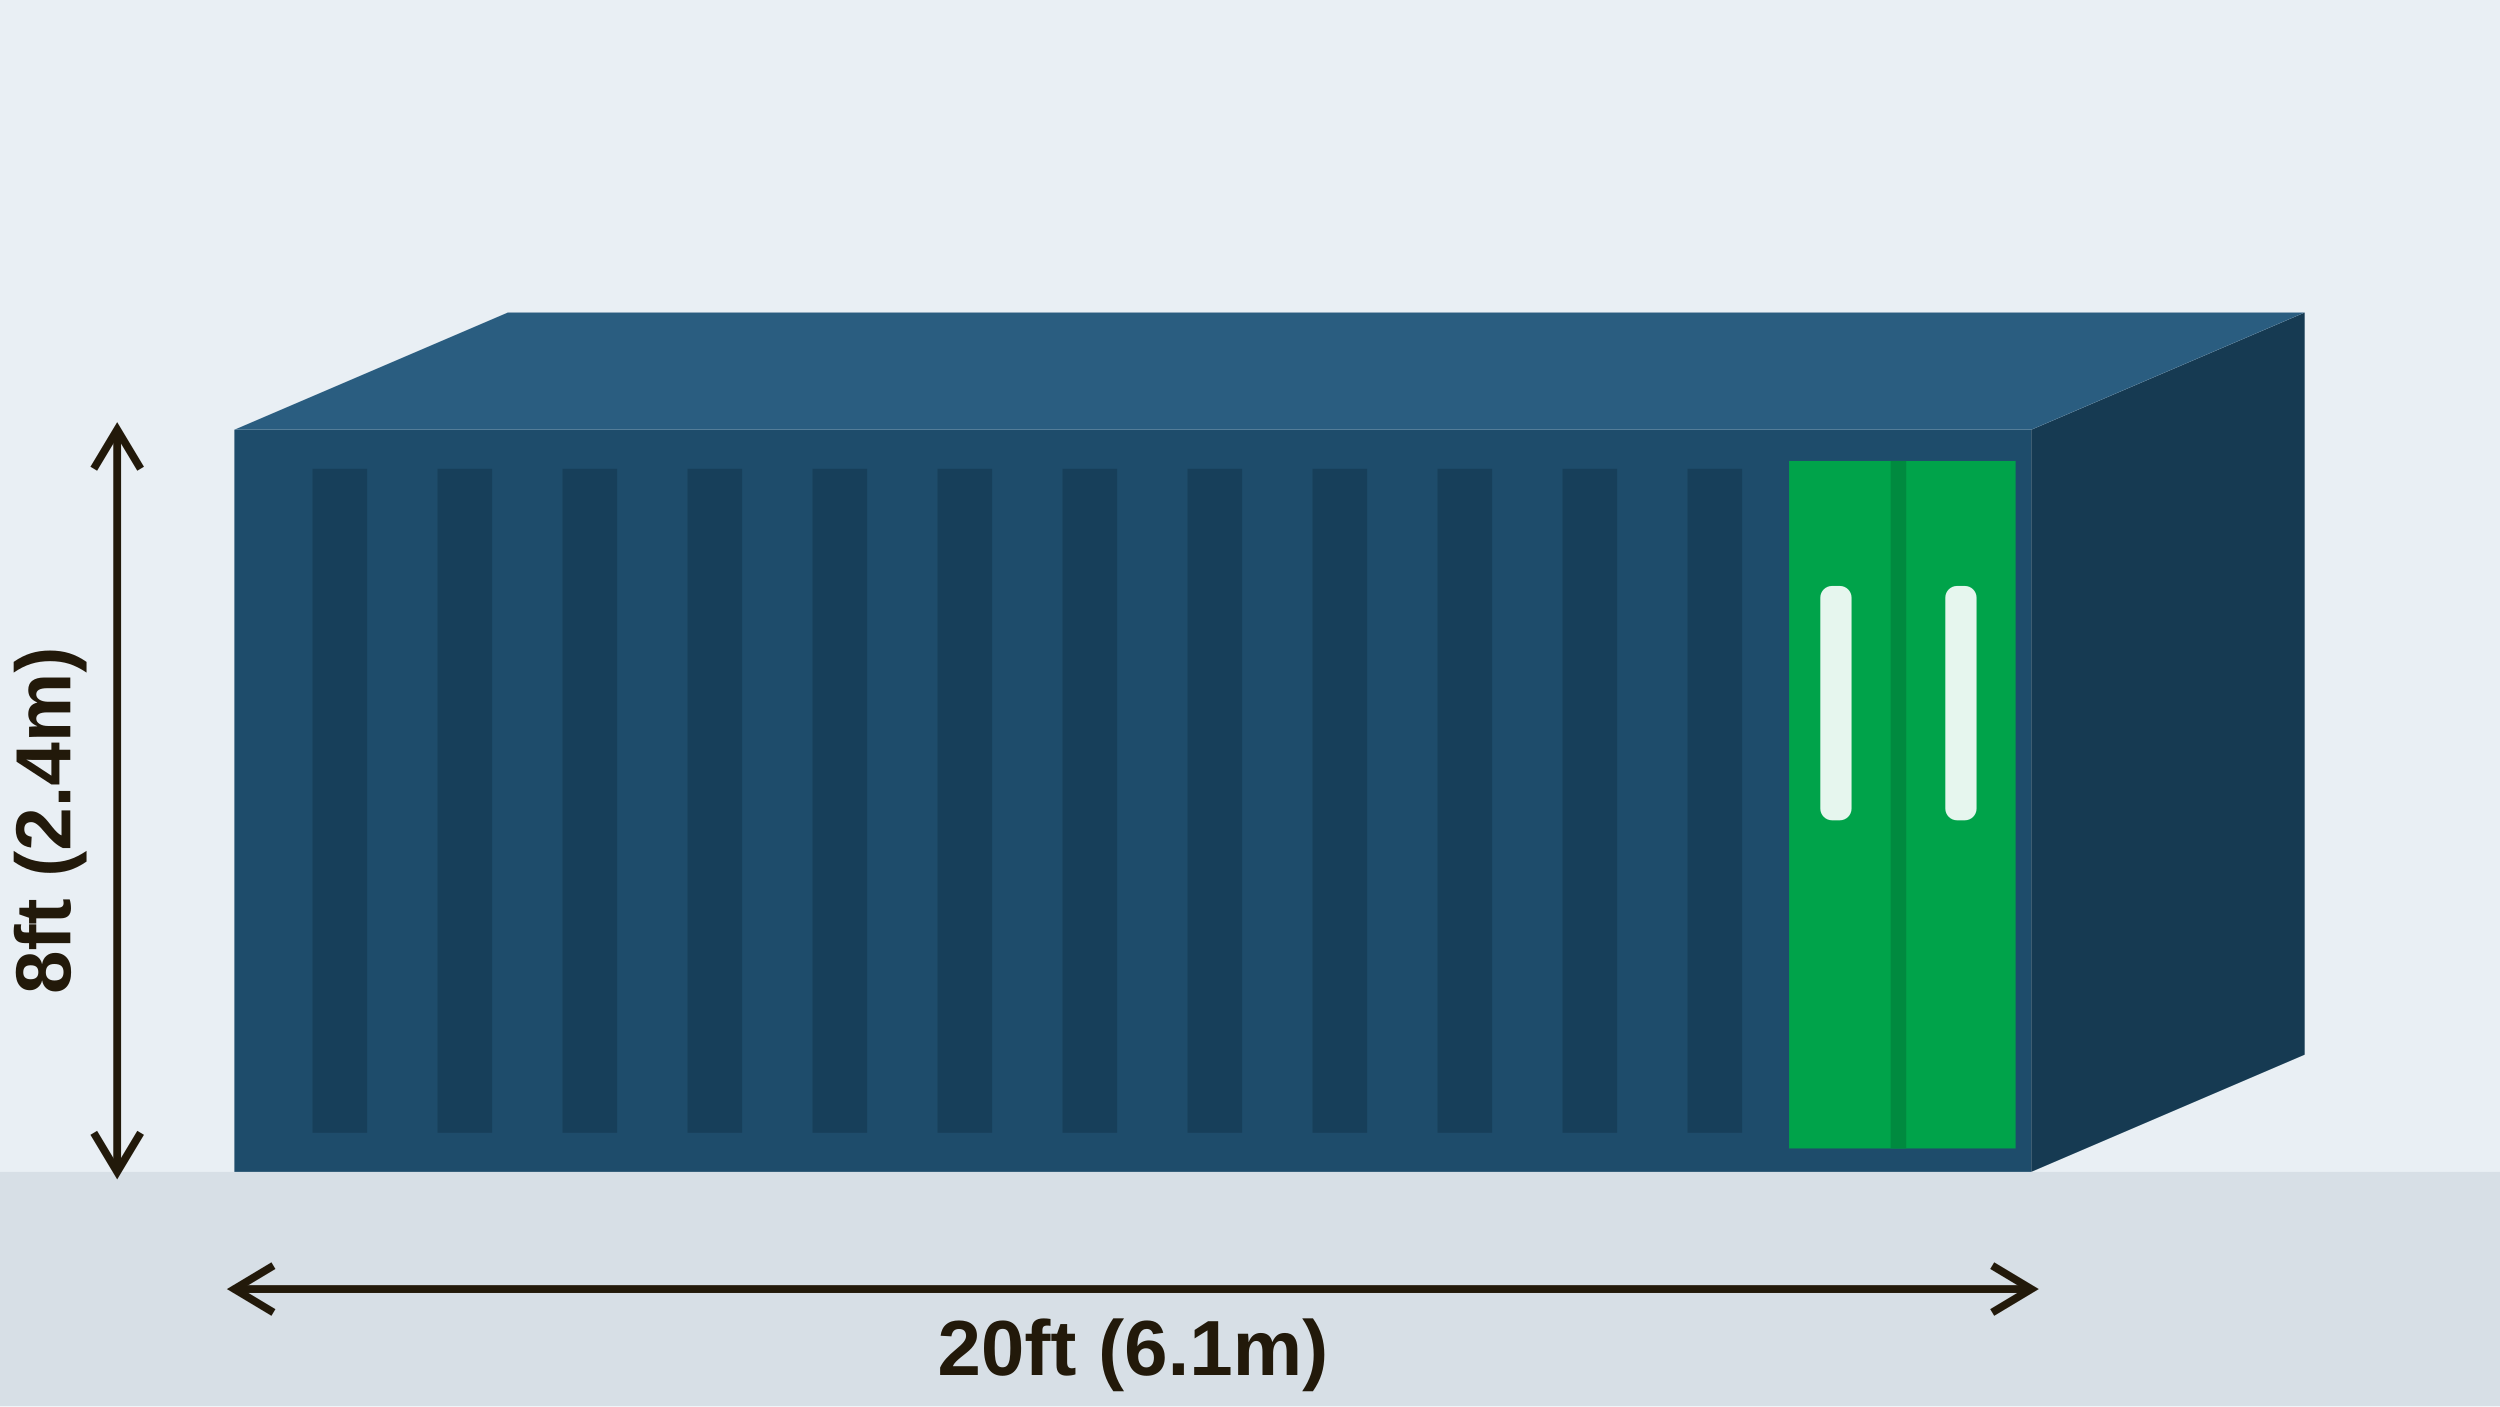
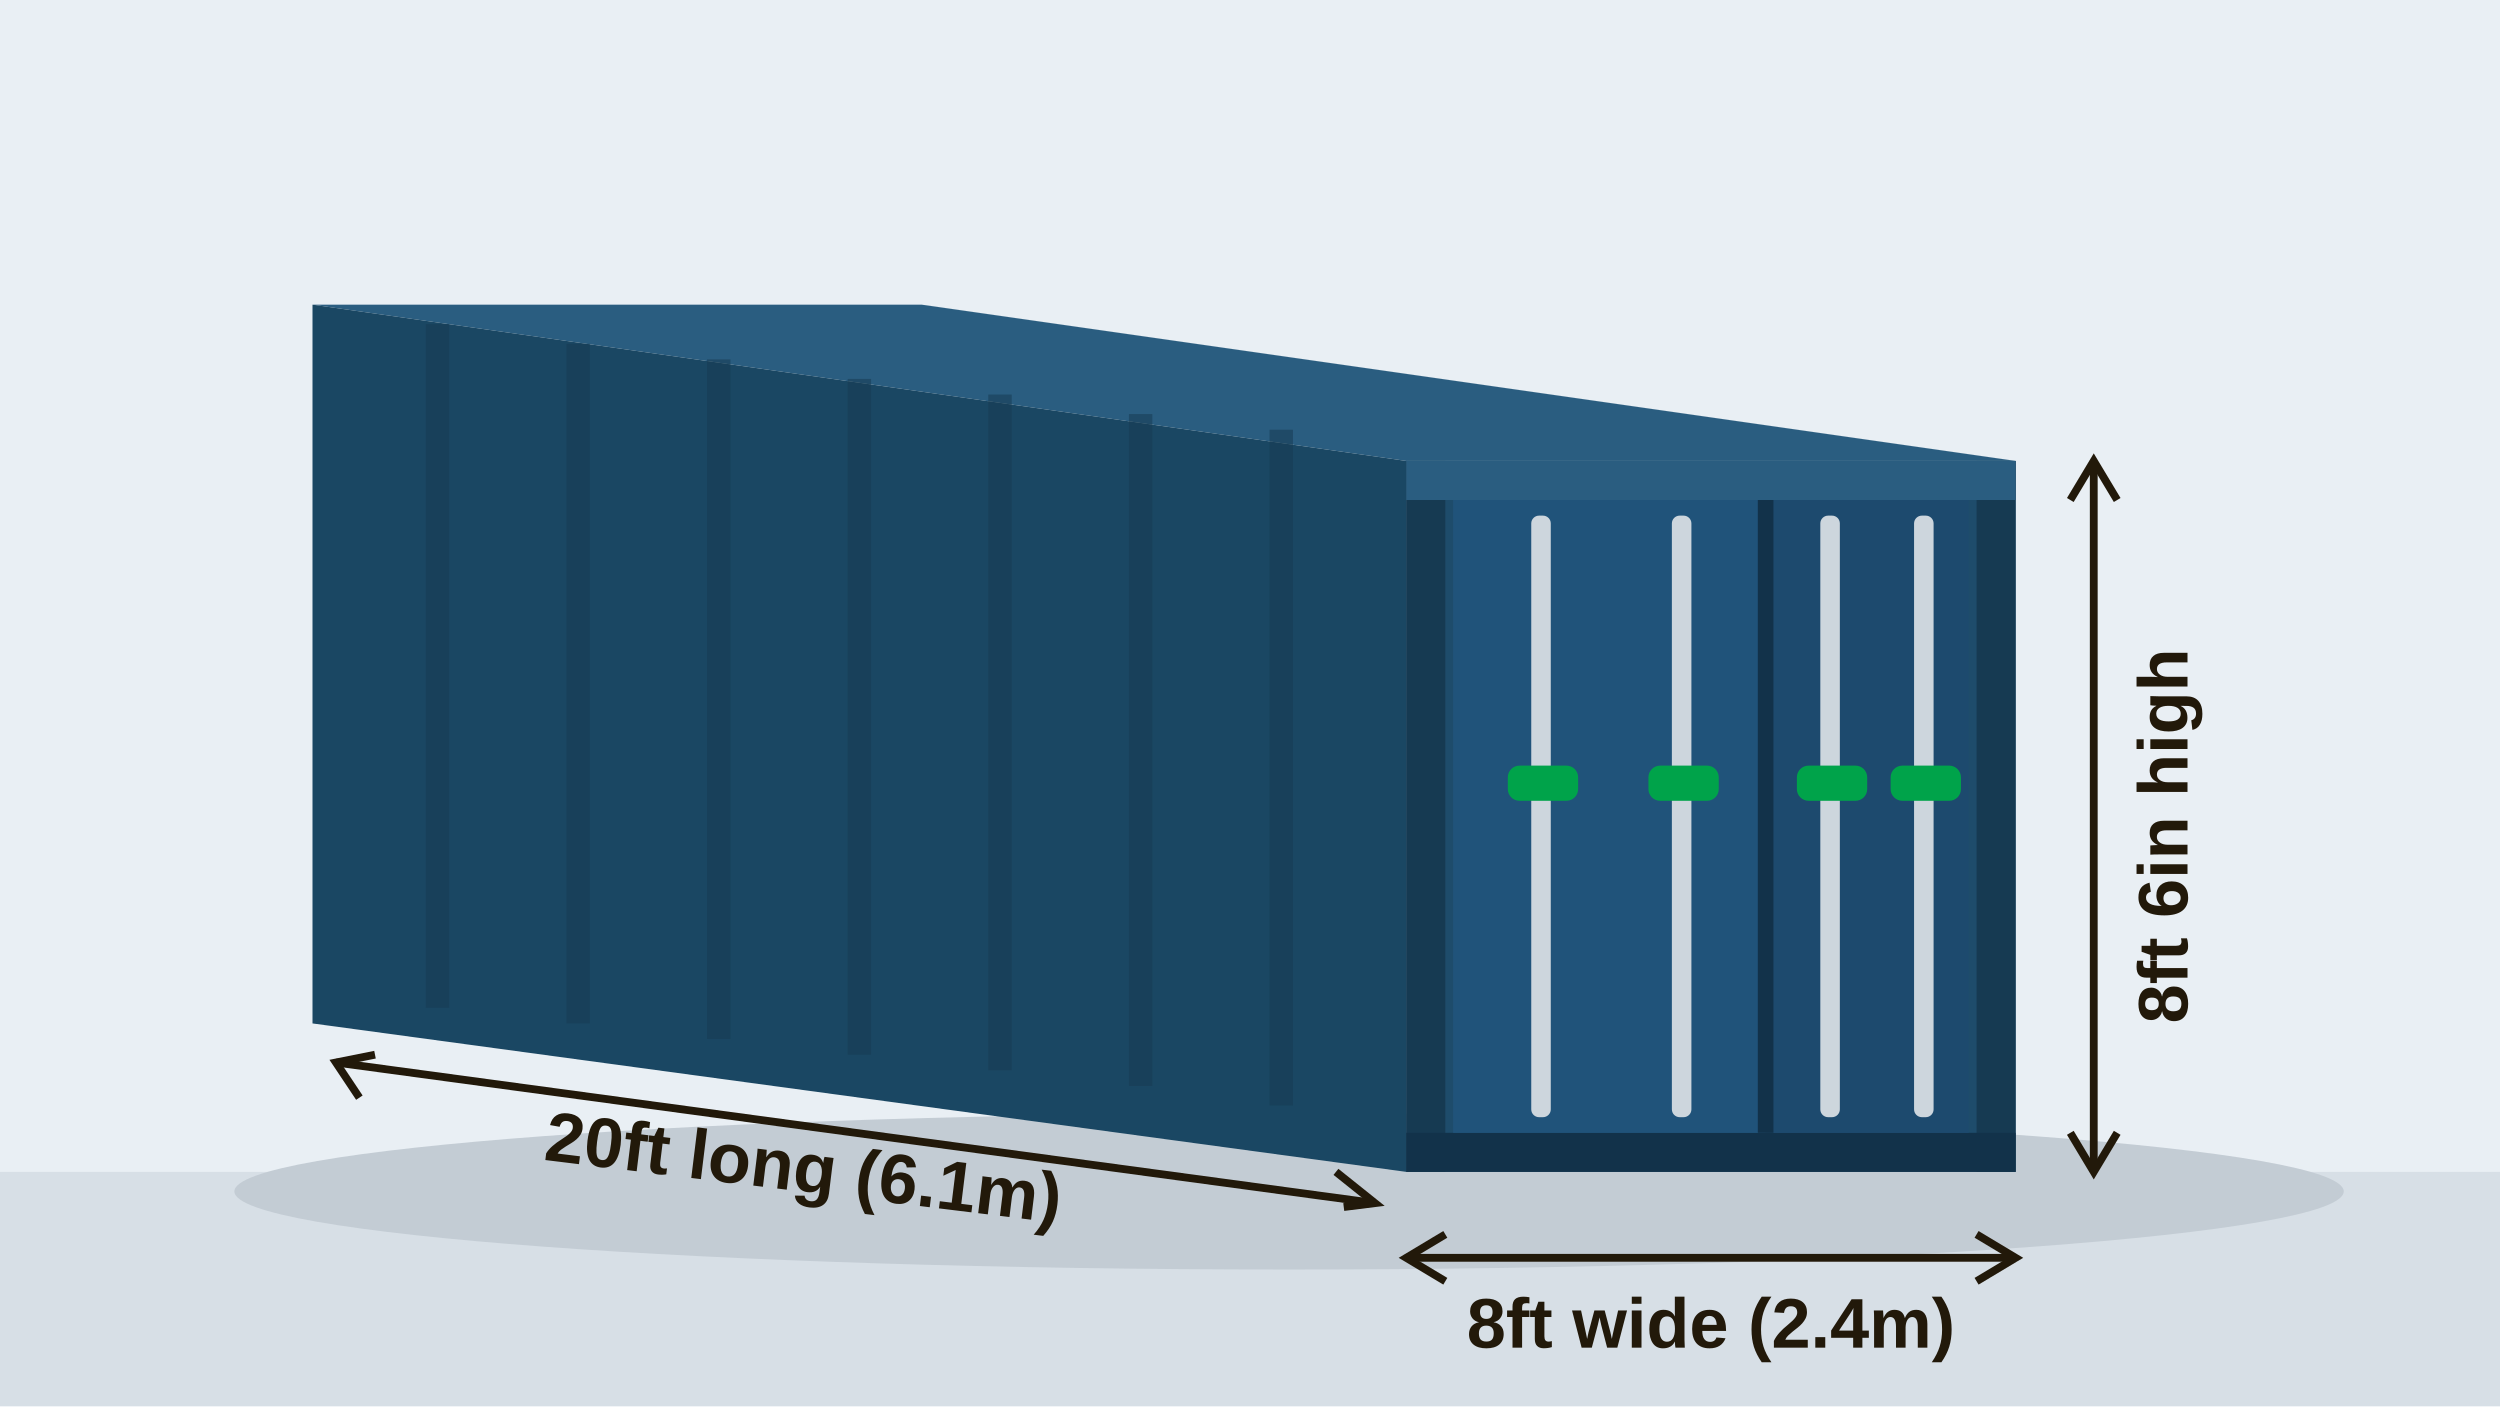
- <svg xmlns="http://www.w3.org/2000/svg" viewBox="0 0 640 360" role="img" aria-label="Illustration of a 20ft by 8ft storage container">
+ <svg xmlns="http://www.w3.org/2000/svg" viewBox="0 0 640 360" role="img" aria-label="Diagram of a 20ft by 8ft storage container with double doors on the front">
  <rect width="640" height="360" fill="#e9eff4" />
  <rect x="0" y="300" width="640" height="60" fill="#d7dfe6" />
-   <g>
-     <rect x="60" y="110" width="460" height="190" fill="#1E4C6B" />
-     <polygon points="520,110 590,80 590,270 520,300" fill="#163a52" />
-     <polygon points="60,110 130,80 590,80 520,110" fill="#2a5d80" />
-     <g fill="#173f5a">
-       <rect x="80" y="120" width="14" height="170" />
-       <rect x="112" y="120" width="14" height="170" />
-       <rect x="144" y="120" width="14" height="170" />
-       <rect x="176" y="120" width="14" height="170" />
-       <rect x="208" y="120" width="14" height="170" />
-       <rect x="240" y="120" width="14" height="170" />
-       <rect x="272" y="120" width="14" height="170" />
-       <rect x="304" y="120" width="14" height="170" />
-       <rect x="336" y="120" width="14" height="170" />
-       <rect x="368" y="120" width="14" height="170" />
-       <rect x="400" y="120" width="14" height="170" />
-       <rect x="432" y="120" width="14" height="170" />
-     </g>
-     <rect x="458" y="118" width="58" height="176" fill="#00A34A" />
-     <rect x="484" y="118" width="4" height="176" fill="#008a3f" />
-     <rect x="466" y="150" width="8" height="60" rx="3" fill="#e6f6ee" />
-     <rect x="498" y="150" width="8" height="60" rx="3" fill="#e6f6ee" />
+   <ellipse cx="330" cy="305" rx="270" ry="20" fill="#c3ccd4" />
+   <polygon points="360,118 516,118 236,78 80,78" fill="#2a5d80" />
+   <polygon points="360,118 80,78 80,262 360,300" fill="#1a4763" />
+   <g stroke="#163a52" stroke-width="6" opacity=".55">
+     <line x1="112" y1="83" x2="112" y2="258" />
+     <line x1="148" y1="88" x2="148" y2="262" />
+     <line x1="184" y1="92" x2="184" y2="266" />
+     <line x1="220" y1="97" x2="220" y2="270" />
+     <line x1="256" y1="101" x2="256" y2="274" />
+     <line x1="292" y1="106" x2="292" y2="278" />
+     <line x1="328" y1="110" x2="328" y2="283" />
+   </g>
+   <rect x="360" y="118" width="156" height="182" fill="#1E4C6B" />
+   <rect x="360" y="118" width="10" height="182" fill="#163a52" />
+   <rect x="506" y="118" width="10" height="182" fill="#163a52" />
+   <rect x="360" y="118" width="156" height="10" fill="#2a5d80" />
+   <rect x="360" y="290" width="156" height="10" fill="#12324a" />
+   <rect x="372" y="128" width="80" height="162" fill="#20537a" />
+   <rect x="452" y="128" width="52" height="162" fill="#1d4a6e" />
+   <rect x="450" y="128" width="4" height="162" fill="#12324a" />
+   <g fill="#cdd6dd">
+     <rect x="392" y="132" width="5" height="154" rx="2" />
+     <rect x="428" y="132" width="5" height="154" rx="2" />
+     <rect x="466" y="132" width="5" height="154" rx="2" />
+     <rect x="490" y="132" width="5" height="154" rx="2" />
+   </g>
+   <g fill="#00A34A">
+     <rect x="386" y="196" width="18" height="9" rx="3" />
+     <rect x="422" y="196" width="18" height="9" rx="3" />
+     <rect x="460" y="196" width="18" height="9" rx="3" />
+     <rect x="484" y="196" width="18" height="9" rx="3" />
  </g>
  <g stroke="#22190A" stroke-width="2" fill="none">
-     <line x1="60" y1="330" x2="520" y2="330" />
-     <polyline points="70,324 60,330 70,336" />
-     <polyline points="510,324 520,330 510,336" />
-     <line x1="30" y1="110" x2="30" y2="300" />
-     <polyline points="24,120 30,110 36,120" />
-     <polyline points="24,290 30,300 36,290" />
+     <line x1="536" y1="118" x2="536" y2="300" />
+     <polyline points="530,128 536,118 542,128" />
+     <polyline points="530,290 536,300 542,290" />
+     <line x1="360" y1="322" x2="516" y2="322" />
+     <polyline points="370,316 360,322 370,328" />
+     <polyline points="506,316 516,322 506,328" />
+     <line x1="86" y1="272" x2="352" y2="308" />
+     <polyline points="96,270 86,272 92,281" />
+     <polyline points="342,300 352,308 344,309" />
  </g>
-   <text x="290" y="352" font-family="Arial, sans-serif" font-size="20" font-weight="bold" fill="#22190A" text-anchor="middle">20ft (6.1m)</text>
-   <text x="18" y="210" font-family="Arial, sans-serif" font-size="20" font-weight="bold" fill="#22190A" text-anchor="middle" transform="rotate(-90 18 210)">8ft (2.4m)</text>
+   <text x="438" y="345" font-family="Arial, sans-serif" font-size="18" font-weight="bold" fill="#22190A" text-anchor="middle">8ft wide (2.4m)</text>
+   <text x="560" y="214" font-family="Arial, sans-serif" font-size="18" font-weight="bold" fill="#22190A" text-anchor="middle" transform="rotate(-90 560 214)">8ft 6in high</text>
+   <text x="205" y="305" font-family="Arial, sans-serif" font-size="18" font-weight="bold" fill="#22190A" text-anchor="middle" transform="rotate(7 205 305)">20ft long (6.1m)</text>
</svg>
